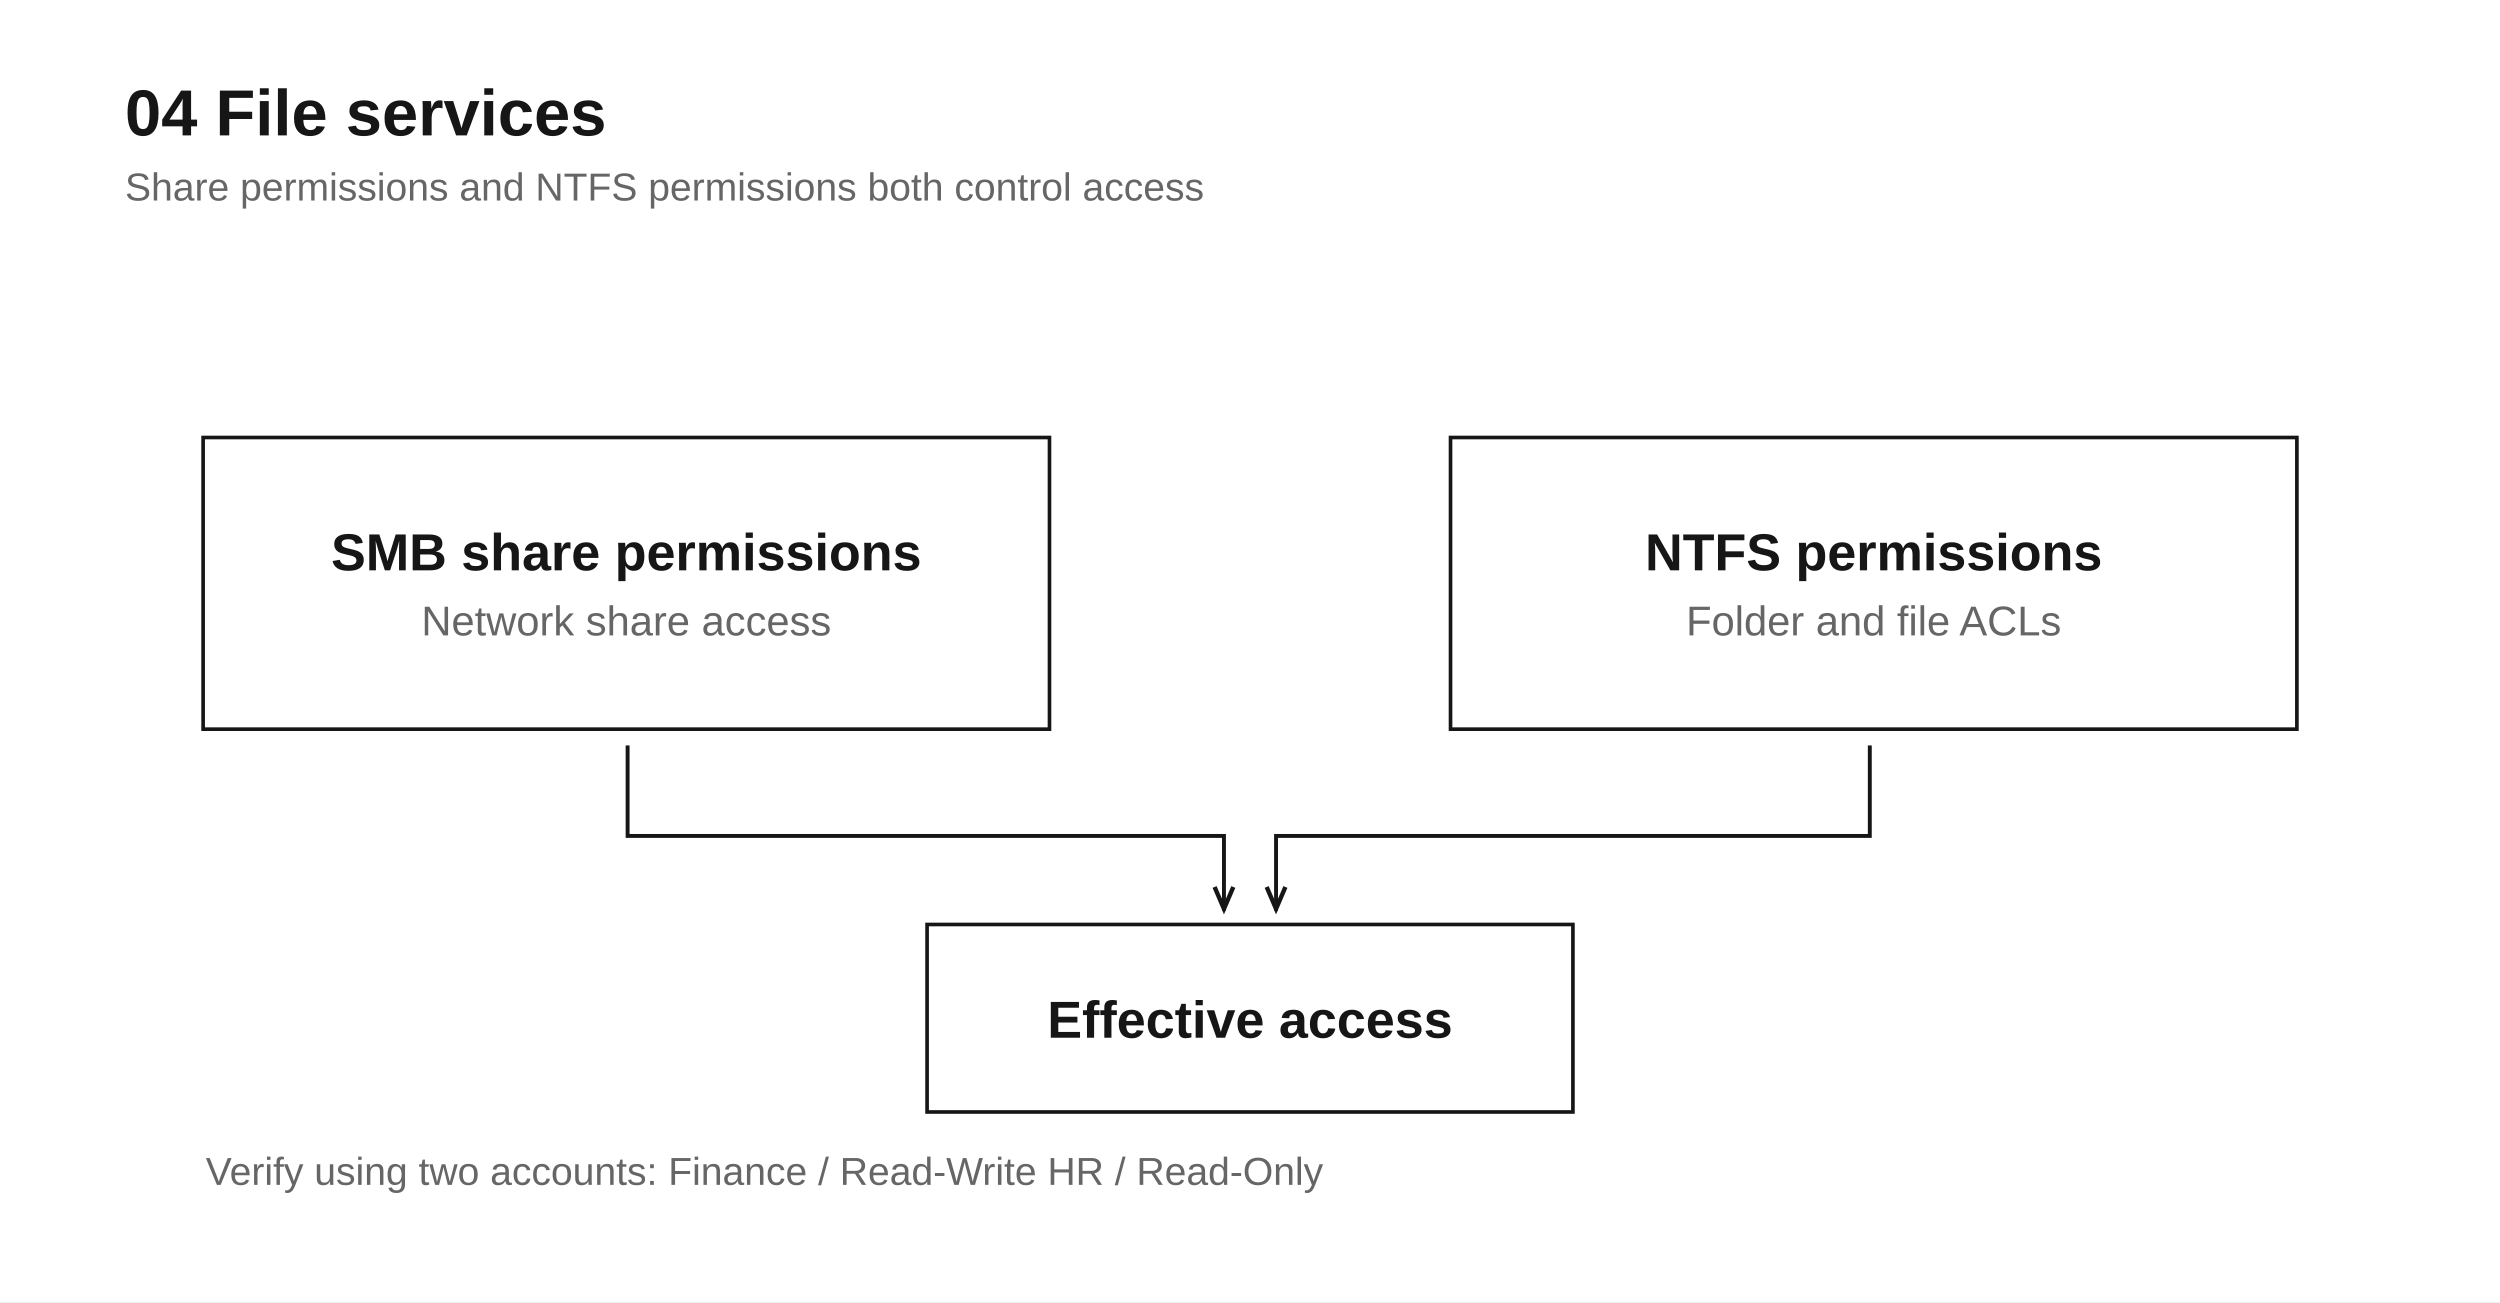
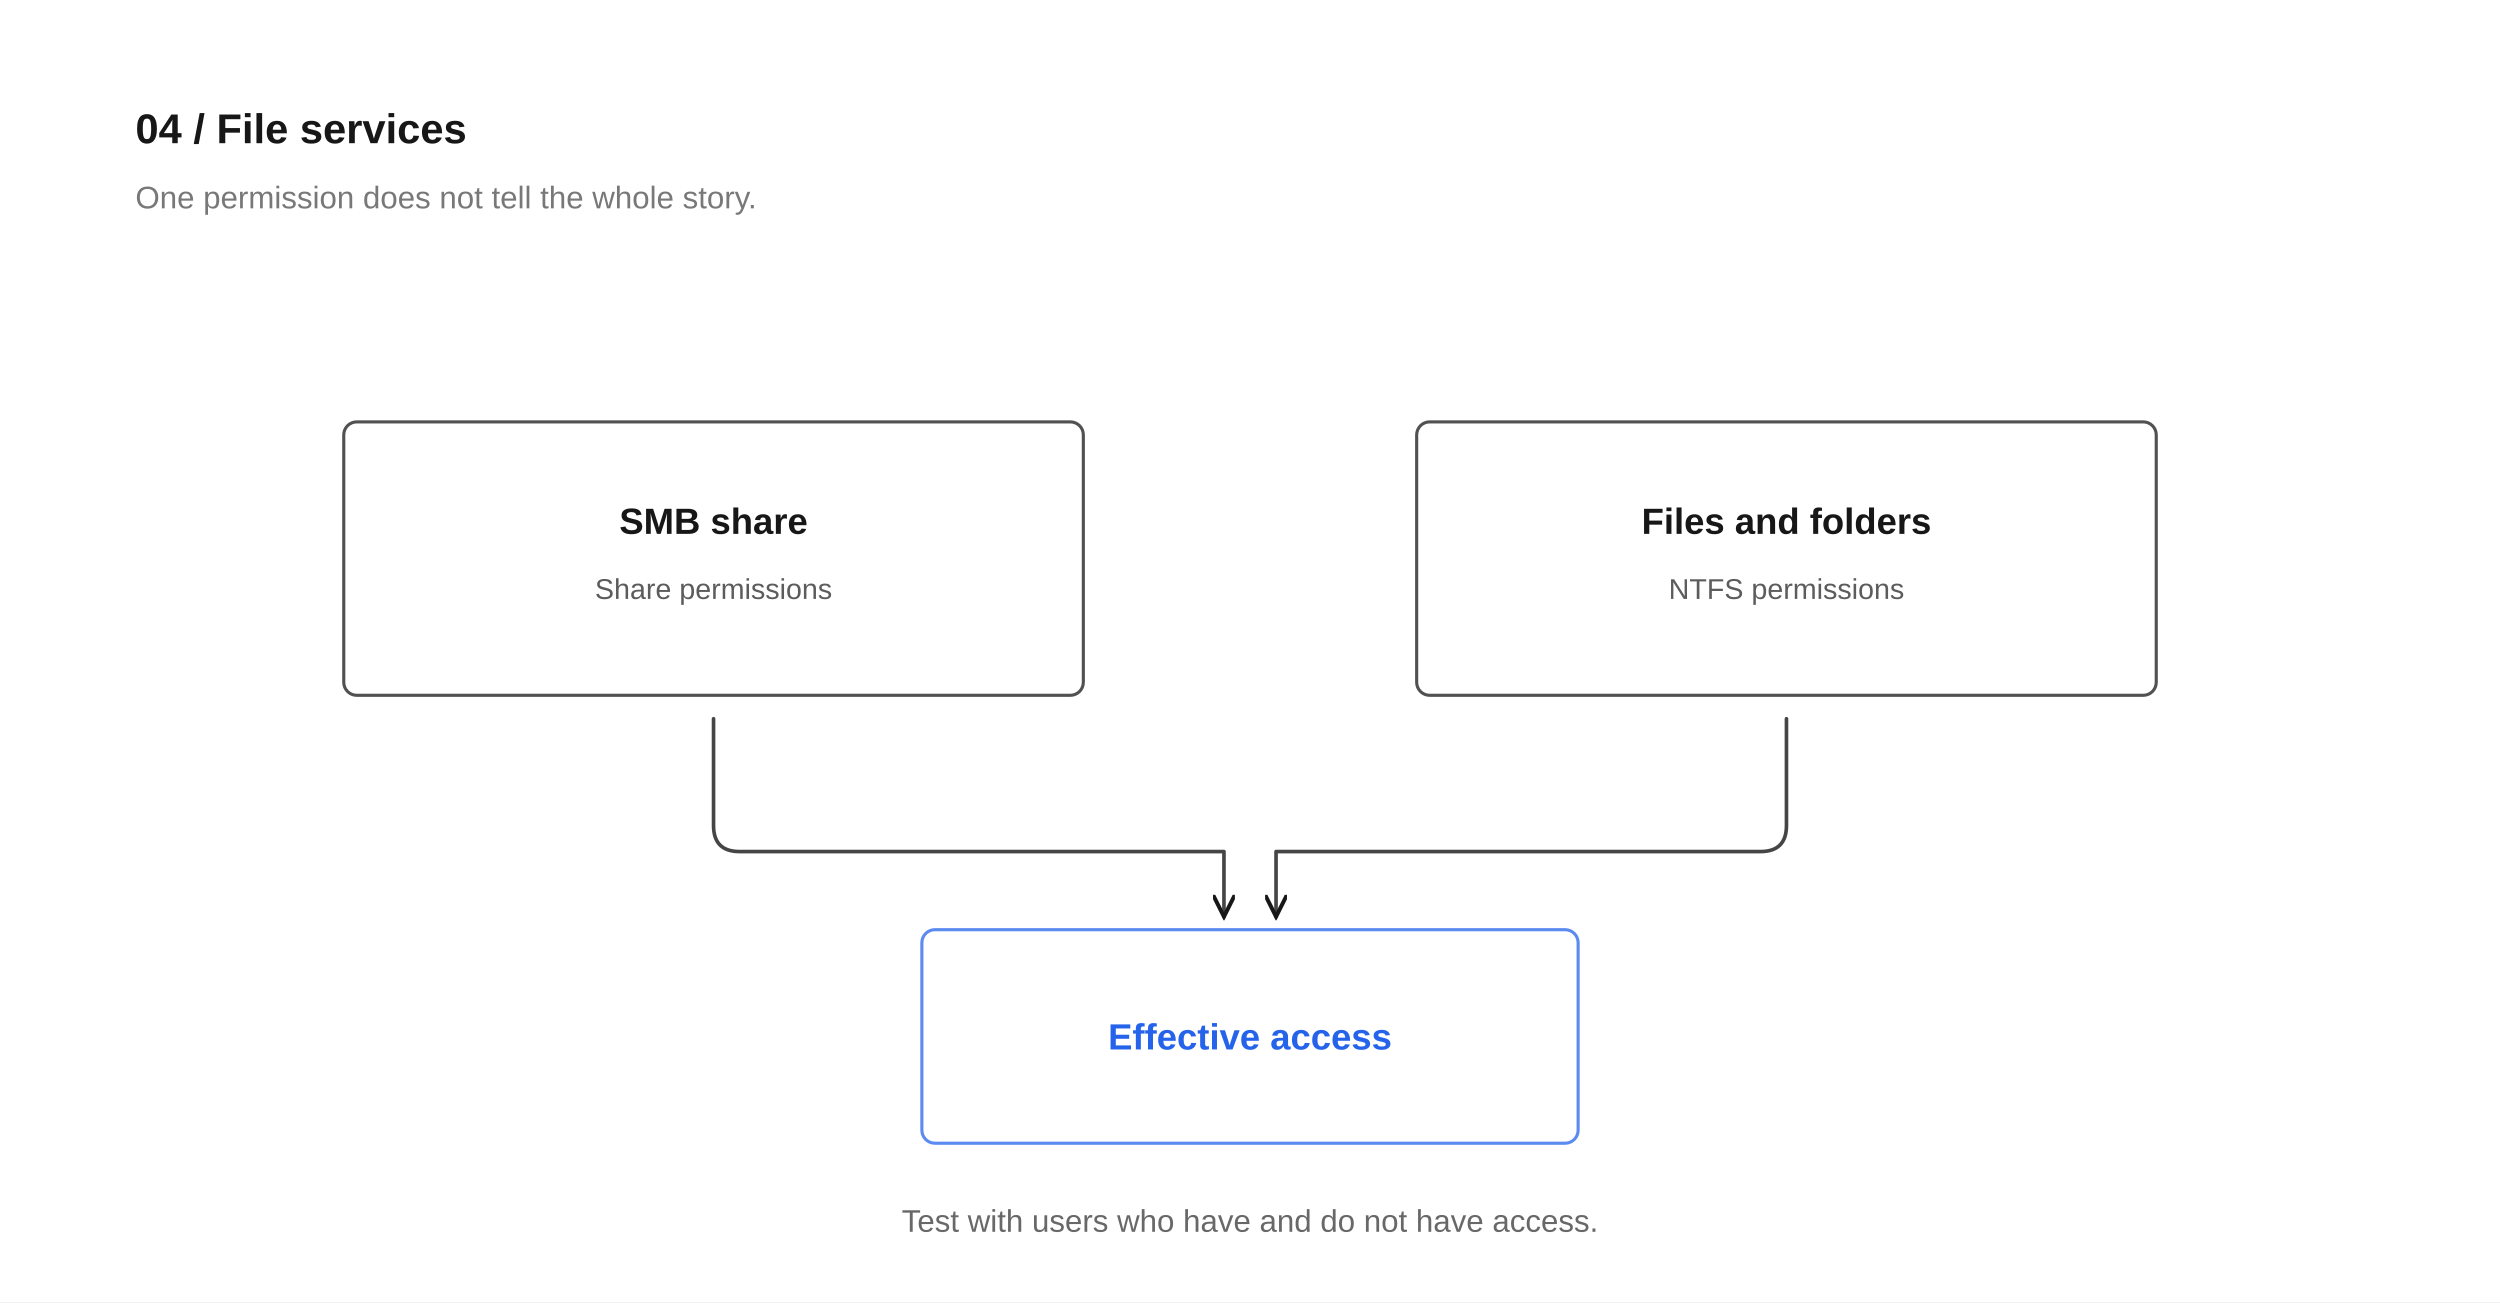
- <svg xmlns="http://www.w3.org/2000/svg" width="960" height="500" viewBox="0 0 960 500" role="img" aria-label="Effective network access depends on both SMB share and NTFS permissions.">
+ <svg xmlns="http://www.w3.org/2000/svg" width="960" height="500" viewBox="0 0 960 500" role="img" aria-label="Effective access is determined by the combination of share permissions and NTFS permissions.">
  <defs>
-     <marker id="arrow" markerWidth="8" markerHeight="8" refX="8" refY="4" viewBox="0 0 10 8" orient="auto">
-       <path d="M1 1 L8 4 L1 7" fill="none" stroke="#161616" stroke-width="1.4" />
+     <marker id="dark-arrow" markerWidth="7" markerHeight="7" refX="6" refY="3" viewBox="0 0 7 6" orient="auto">
+       <path d="M0 0 L6 3 L0 6" fill="none" stroke="#171717" stroke-width="1.1" />
+     </marker>
+     <marker id="blue-arrow" markerWidth="7" markerHeight="7" refX="6" refY="3" viewBox="0 0 7 6" orient="auto">
+       <path d="M0 0 L6 3 L0 6" fill="none" stroke="#2563EB" stroke-width="1.1" />
    </marker>
  </defs>
  <rect width="960" height="500" fill="#FFFFFF" />
-   <text x="48" y="52" fill="#161616" font-family="Segoe UI, Arial, sans-serif" font-size="25" font-weight="600" text-anchor="start" letter-spacing="0">04  File services</text>
-   <text x="48" y="77" fill="#666666" font-family="Segoe UI, Arial, sans-serif" font-size="15" font-weight="400" text-anchor="start" letter-spacing="0">Share permissions and NTFS permissions both control access</text>
-   <rect x="78" y="168" width="325" height="112" rx="0" fill="#FFFFFF" stroke="#161616" stroke-width="1.4" />
-   <text x="240.5" y="219" fill="#161616" font-family="Segoe UI, Arial, sans-serif" font-size="20" font-weight="600" text-anchor="middle" letter-spacing="0">SMB share permissions</text>
-   <text x="240.5" y="244" fill="#666666" font-family="Segoe UI, Arial, sans-serif" font-size="16" font-weight="400" text-anchor="middle" letter-spacing="0">Network share access</text>
-   <rect x="557" y="168" width="325" height="112" rx="0" fill="#FFFFFF" stroke="#161616" stroke-width="1.4" />
-   <text x="719.5" y="219" fill="#161616" font-family="Segoe UI, Arial, sans-serif" font-size="20" font-weight="600" text-anchor="middle" letter-spacing="0">NTFS permissions</text>
-   <text x="719.5" y="244" fill="#666666" font-family="Segoe UI, Arial, sans-serif" font-size="16" font-weight="400" text-anchor="middle" letter-spacing="0">Folder and file ACLs</text>
-   <path d="M241 287 V321 H470 V349" fill="none" stroke="#161616" stroke-width="1.5" stroke-linecap="square" stroke-linejoin="miter" marker-end="url(#arrow)" />
-   <path d="M718 287 V321 H490 V349" fill="none" stroke="#161616" stroke-width="1.5" stroke-linecap="square" stroke-linejoin="miter" marker-end="url(#arrow)" />
-   <rect x="356" y="355" width="248" height="72" rx="0" fill="#FFFFFF" stroke="#161616" stroke-width="1.4" />
-   <text x="480" y="398.5" fill="#161616" font-family="Segoe UI, Arial, sans-serif" font-size="20" font-weight="600" text-anchor="middle" letter-spacing="0">Effective access</text>
-   <text x="79" y="455" fill="#666666" font-family="Segoe UI, Arial, sans-serif" font-size="15" font-weight="400" text-anchor="start" letter-spacing="0">Verify using two accounts:  Finance  /  Read-Write        HR  /  Read-Only</text>
+   <text x="52" y="55" fill="#171717" fill-opacity="1" font-family="Segoe UI, Arial, sans-serif" font-size="16px" font-weight="600" text-anchor="start">04 / File services</text>
+   <text x="52" y="80" fill="#171717" fill-opacity="0.58" font-family="Segoe UI, Arial, sans-serif" font-size="12px" font-weight="400" text-anchor="start">One permission does not tell the whole story.</text>
+   <rect x="132" y="162" width="284" height="105" rx="5" fill="#FFFFFF" stroke="#171717" stroke-width="1.2" stroke-opacity="0.75" />
+   <text x="274" y="205" fill="#171717" fill-opacity="1" font-family="Segoe UI, Arial, sans-serif" font-size="14px" font-weight="600" text-anchor="middle">SMB share</text>
+   <text x="274" y="230" fill="#171717" fill-opacity="0.7" font-family="Segoe UI, Arial, sans-serif" font-size="11px" font-weight="400" text-anchor="middle">Share permissions</text>
+   <rect x="544" y="162" width="284" height="105" rx="5" fill="#FFFFFF" stroke="#171717" stroke-width="1.2" stroke-opacity="0.75" />
+   <text x="686" y="205" fill="#171717" fill-opacity="1" font-family="Segoe UI, Arial, sans-serif" font-size="14px" font-weight="600" text-anchor="middle">Files and folders</text>
+   <text x="686" y="230" fill="#171717" fill-opacity="0.7" font-family="Segoe UI, Arial, sans-serif" font-size="11px" font-weight="400" text-anchor="middle">NTFS permissions</text>
+   <path d="M274 276 V317 Q274 327 284 327 H470 V352" fill="none" stroke="#171717" stroke-width="1.4" stroke-opacity="0.8" stroke-linecap="round" stroke-linejoin="round" marker-end="url(#dark-arrow)" />
+   <path d="M686 276 V317 Q686 327 676 327 H490 V352" fill="none" stroke="#171717" stroke-width="1.4" stroke-opacity="0.8" stroke-linecap="round" stroke-linejoin="round" marker-end="url(#dark-arrow)" />
+   <rect x="354" y="357" width="252" height="82" rx="5" fill="#FFFFFF" stroke="#2563EB" stroke-width="1.2" stroke-opacity="0.75" />
+   <text x="480" y="403" fill="#2563EB" fill-opacity="1" font-family="Segoe UI, Arial, sans-serif" font-size="14px" font-weight="600" text-anchor="middle">Effective access</text>
+   <text x="480" y="473" fill="#171717" fill-opacity="0.65" font-family="Segoe UI, Arial, sans-serif" font-size="12px" font-weight="400" text-anchor="middle">Test with users who have and do not have access.</text>
</svg>
